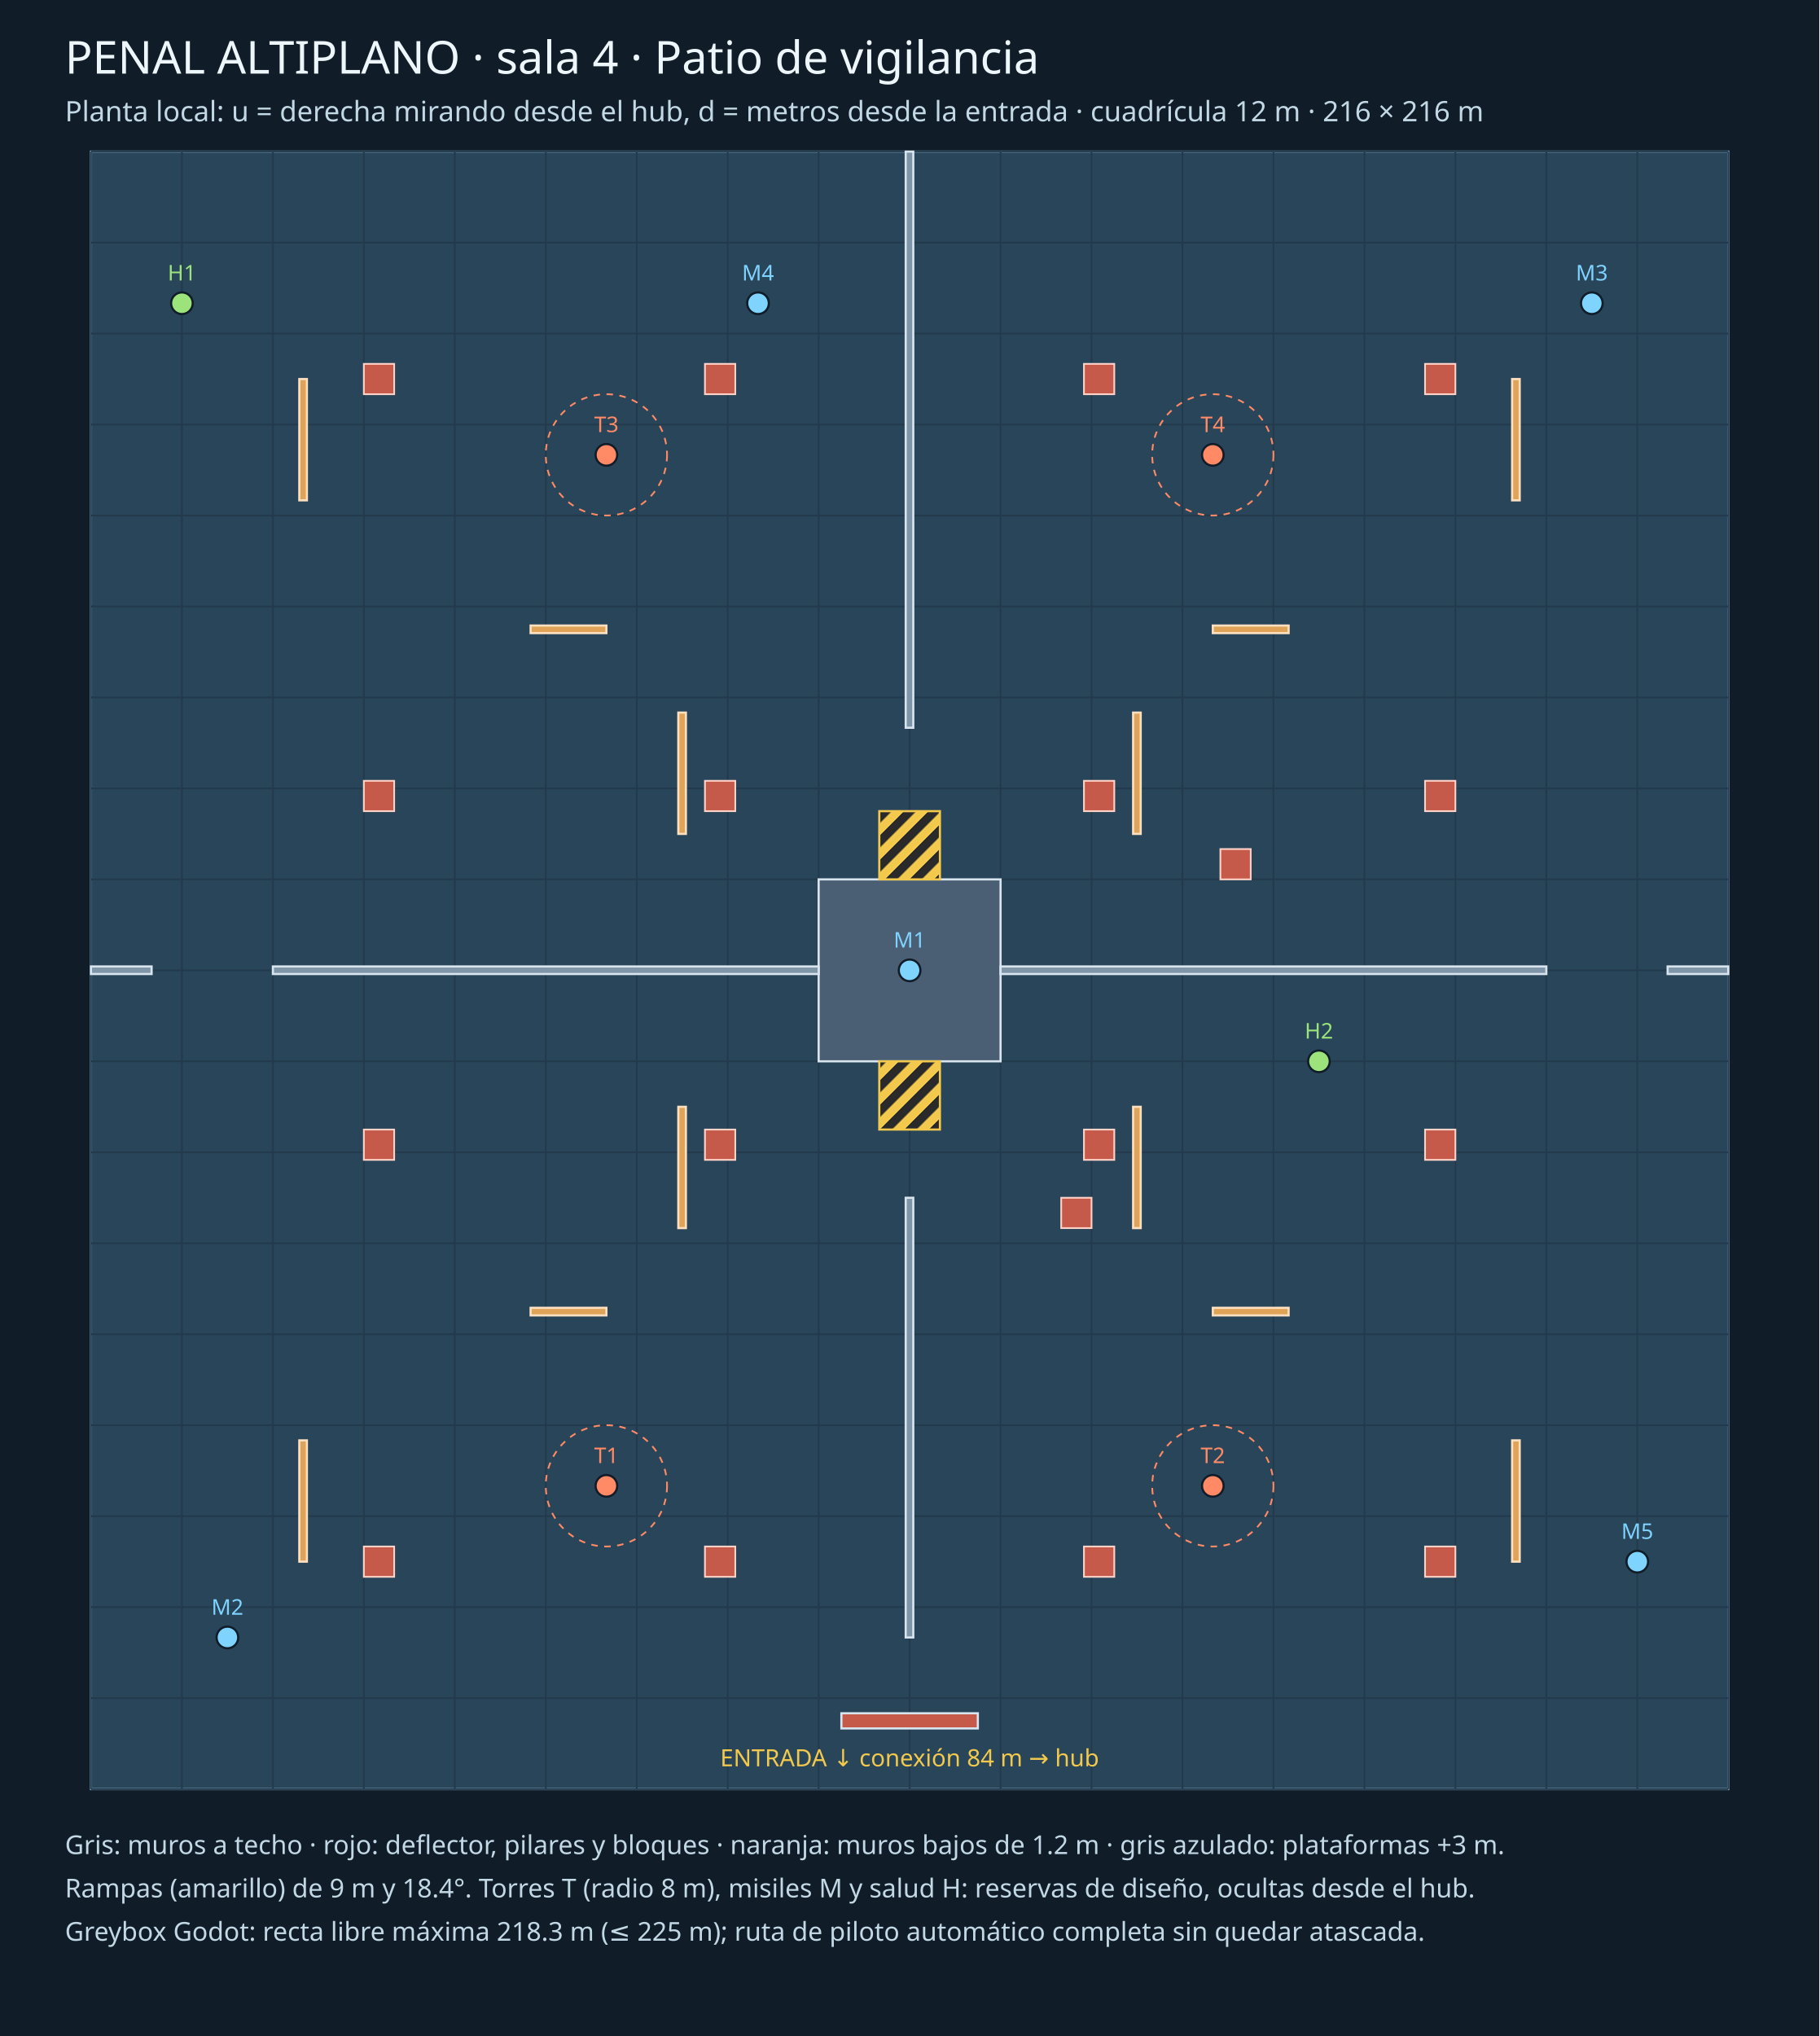
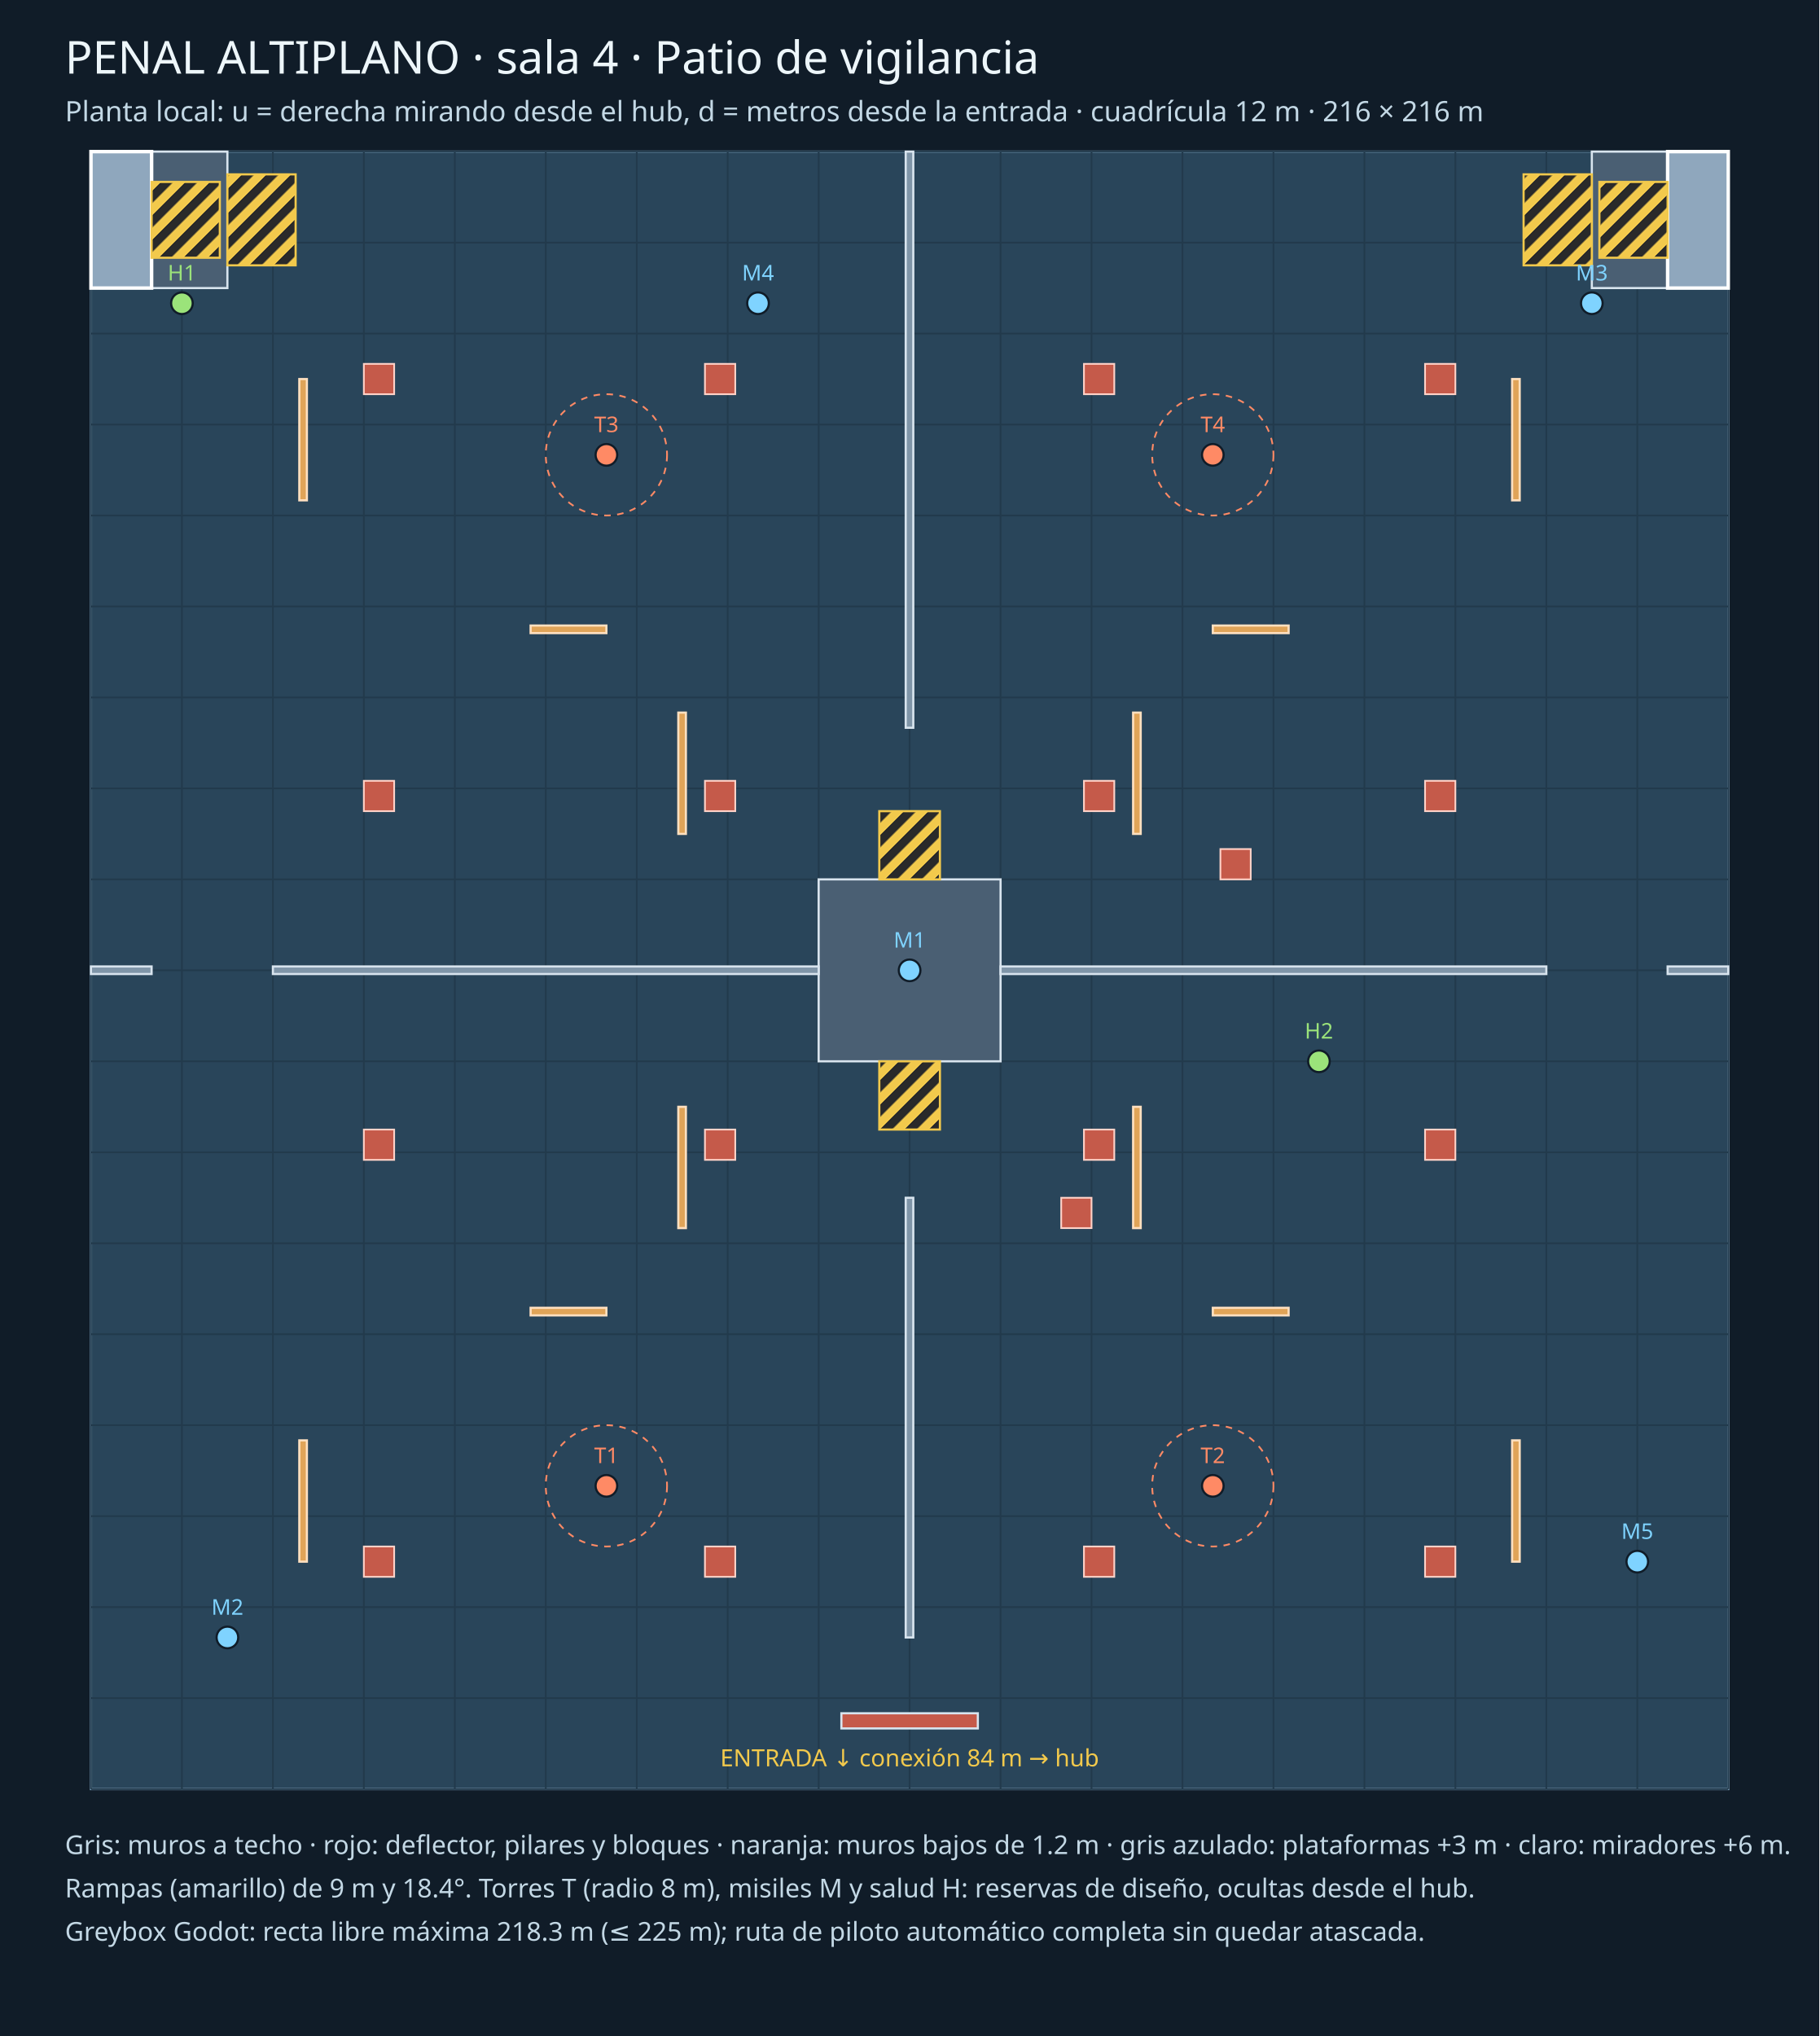
<svg xmlns="http://www.w3.org/2000/svg" width="840" height="940" viewBox="0 0 840 940" font-family="sans-serif">
  <defs>
    <pattern id="haz" width="8" height="8" patternUnits="userSpaceOnUse" patternTransform="rotate(45)">
      <rect width="8" height="8" fill="#f2c94c" />
      <rect width="4" height="8" fill="#2a2a2a" />
    </pattern>
  </defs>
  <rect width="840" height="940" fill="#101c28" />
  <text x="30" y="34" font-size="21" fill="#edf6fa">PENAL ALTIPLANO · sala 4 · Patio de vigilancia</text>
  <text x="30" y="56" font-size="13" fill="#c3d8e5">Planta local: u = derecha mirando desde el hub, d = metros desde la entrada · cuadrícula 12 m · 216 × 216 m</text>
  <rect x="42.0" y="70.0" width="756.0" height="756.0" fill="#29455a" stroke="#8ab1ce" stroke-width="1.0" />
  <g stroke="#223a4c" stroke-width="0.8">
    <line x1="42.0" y1="826.0" x2="42.0" y2="70.0" />
    <line x1="84.0" y1="826.0" x2="84.0" y2="70.0" />
    <line x1="126.0" y1="826.0" x2="126.0" y2="70.0" />
    <line x1="168.0" y1="826.0" x2="168.0" y2="70.0" />
    <line x1="210.0" y1="826.0" x2="210.0" y2="70.0" />
    <line x1="252.0" y1="826.0" x2="252.0" y2="70.0" />
    <line x1="294.0" y1="826.0" x2="294.0" y2="70.0" />
    <line x1="336.0" y1="826.0" x2="336.0" y2="70.0" />
    <line x1="378.0" y1="826.0" x2="378.0" y2="70.0" />
    <line x1="420.0" y1="826.0" x2="420.0" y2="70.0" />
    <line x1="462.0" y1="826.0" x2="462.0" y2="70.0" />
    <line x1="504.0" y1="826.0" x2="504.0" y2="70.0" />
    <line x1="546.0" y1="826.0" x2="546.0" y2="70.0" />
    <line x1="588.0" y1="826.0" x2="588.0" y2="70.0" />
    <line x1="630.0" y1="826.0" x2="630.0" y2="70.0" />
    <line x1="672.0" y1="826.0" x2="672.0" y2="70.0" />
    <line x1="714.0" y1="826.0" x2="714.0" y2="70.0" />
    <line x1="756.0" y1="826.0" x2="756.0" y2="70.0" />
    <line x1="798.0" y1="826.0" x2="798.0" y2="70.0" />
    <line x1="42.0" y1="826.0" x2="798.0" y2="826.0" />
    <line x1="42.0" y1="784.0" x2="798.0" y2="784.0" />
    <line x1="42.0" y1="742.0" x2="798.0" y2="742.0" />
    <line x1="42.0" y1="700.0" x2="798.0" y2="700.0" />
    <line x1="42.0" y1="658.0" x2="798.0" y2="658.0" />
    <line x1="42.0" y1="616.0" x2="798.0" y2="616.0" />
    <line x1="42.0" y1="574.0" x2="798.0" y2="574.0" />
    <line x1="42.0" y1="532.0" x2="798.0" y2="532.0" />
    <line x1="42.0" y1="490.0" x2="798.0" y2="490.0" />
    <line x1="42.0" y1="448.0" x2="798.0" y2="448.0" />
    <line x1="42.0" y1="406.0" x2="798.0" y2="406.0" />
    <line x1="42.0" y1="364.0" x2="798.0" y2="364.0" />
    <line x1="42.0" y1="322.0" x2="798.0" y2="322.0" />
    <line x1="42.0" y1="280.0" x2="798.0" y2="280.0" />
    <line x1="42.0" y1="238.0" x2="798.0" y2="238.0" />
    <line x1="42.0" y1="196.0" x2="798.0" y2="196.0" />
    <line x1="42.0" y1="154.0" x2="798.0" y2="154.0" />
    <line x1="42.0" y1="112.0" x2="798.0" y2="112.0" />
    <line x1="42.0" y1="70.0" x2="798.0" y2="70.0" />
  </g>
  <rect x="378.0" y="406.0" width="84.0" height="84.0" fill="#4a5f73" stroke="#d8e4ee" stroke-width="1.0" />
+   <rect x="42.0" y="70.0" width="63.0" height="63.0" fill="#4a5f73" stroke="#d8e4ee" stroke-width="1.0" />
+   <rect x="735.0" y="70.0" width="63.0" height="63.0" fill="#4a5f73" stroke="#d8e4ee" stroke-width="1.0" />
+   <rect x="42.0" y="70.0" width="28.0" height="63.0" fill="#8fa7bd" stroke="#ffffff" stroke-width="1.6" />
+   <rect x="770.0" y="70.0" width="28.0" height="63.0" fill="#8fa7bd" stroke="#ffffff" stroke-width="1.6" />
  <rect x="406.0" y="490.0" width="28.0" height="31.5" fill="url(#haz)" stroke="#f2c94c" stroke-width="1.0" />
  <rect x="406.0" y="374.5" width="28.0" height="31.5" fill="url(#haz)" stroke="#f2c94c" stroke-width="1.0" />
+   <rect x="105.0" y="80.5" width="31.5" height="42.0" fill="url(#haz)" stroke="#f2c94c" stroke-width="1.0" />
+   <rect x="703.5" y="80.5" width="31.5" height="42.0" fill="url(#haz)" stroke="#f2c94c" stroke-width="1.0" />
+   <rect x="70.0" y="84.0" width="31.5" height="35.0" fill="url(#haz)" stroke="#f2c94c" stroke-width="1.0" />
+   <rect x="738.5" y="84.0" width="31.5" height="35.0" fill="url(#haz)" stroke="#f2c94c" stroke-width="1.0" />
  <rect x="168.0" y="714.0" width="14.0" height="14.0" fill="#c55a4a" stroke="#ffd2c8" stroke-width="0.8" />
  <rect x="325.5" y="714.0" width="14.0" height="14.0" fill="#c55a4a" stroke="#ffd2c8" stroke-width="0.8" />
  <rect x="500.5" y="714.0" width="14.0" height="14.0" fill="#c55a4a" stroke="#ffd2c8" stroke-width="0.8" />
  <rect x="658.0" y="714.0" width="14.0" height="14.0" fill="#c55a4a" stroke="#ffd2c8" stroke-width="0.8" />
  <rect x="168.0" y="521.5" width="14.0" height="14.0" fill="#c55a4a" stroke="#ffd2c8" stroke-width="0.8" />
  <rect x="325.5" y="521.5" width="14.0" height="14.0" fill="#c55a4a" stroke="#ffd2c8" stroke-width="0.8" />
  <rect x="500.5" y="521.5" width="14.0" height="14.0" fill="#c55a4a" stroke="#ffd2c8" stroke-width="0.8" />
  <rect x="658.0" y="521.5" width="14.0" height="14.0" fill="#c55a4a" stroke="#ffd2c8" stroke-width="0.8" />
  <rect x="168.0" y="360.5" width="14.0" height="14.0" fill="#c55a4a" stroke="#ffd2c8" stroke-width="0.8" />
  <rect x="325.5" y="360.5" width="14.0" height="14.0" fill="#c55a4a" stroke="#ffd2c8" stroke-width="0.8" />
  <rect x="500.5" y="360.5" width="14.0" height="14.0" fill="#c55a4a" stroke="#ffd2c8" stroke-width="0.8" />
  <rect x="658.0" y="360.5" width="14.0" height="14.0" fill="#c55a4a" stroke="#ffd2c8" stroke-width="0.8" />
  <rect x="168.0" y="168.0" width="14.0" height="14.0" fill="#c55a4a" stroke="#ffd2c8" stroke-width="0.8" />
  <rect x="325.5" y="168.0" width="14.0" height="14.0" fill="#c55a4a" stroke="#ffd2c8" stroke-width="0.8" />
  <rect x="500.5" y="168.0" width="14.0" height="14.0" fill="#c55a4a" stroke="#ffd2c8" stroke-width="0.8" />
  <rect x="658.0" y="168.0" width="14.0" height="14.0" fill="#c55a4a" stroke="#ffd2c8" stroke-width="0.8" />
  <rect x="490.0" y="553.0" width="14.0" height="14.0" fill="#c55a4a" stroke="#ffd2c8" stroke-width="0.8" />
  <rect x="563.5" y="392.0" width="14.0" height="14.0" fill="#c55a4a" stroke="#ffd2c8" stroke-width="0.8" />
  <rect x="388.5" y="791.0" width="63.0" height="7.0" fill="#c55a4a" stroke="#d8e4ee" stroke-width="1.0" />
  <rect x="42.0" y="446.2" width="28.0" height="3.5" fill="#7f95a8" stroke="#d8e4ee" stroke-width="1.0" />
  <rect x="126.0" y="446.2" width="252.0" height="3.5" fill="#7f95a8" stroke="#d8e4ee" stroke-width="1.0" />
  <rect x="462.0" y="446.2" width="252.0" height="3.5" fill="#7f95a8" stroke="#d8e4ee" stroke-width="1.0" />
  <rect x="770.0" y="446.2" width="28.0" height="3.5" fill="#7f95a8" stroke="#d8e4ee" stroke-width="1.0" />
  <rect x="418.2" y="553.0" width="3.5" height="203.0" fill="#7f95a8" stroke="#d8e4ee" stroke-width="1.0" />
  <rect x="418.2" y="70.0" width="3.5" height="266.0" fill="#7f95a8" stroke="#d8e4ee" stroke-width="1.0" />
  <rect x="245.0" y="603.8" width="35.0" height="3.5" fill="#e0a458" stroke="#ffe0c0" stroke-width="1.0" />
  <rect x="560.0" y="603.8" width="35.0" height="3.5" fill="#e0a458" stroke="#ffe0c0" stroke-width="1.0" />
  <rect x="245.0" y="288.8" width="35.0" height="3.5" fill="#e0a458" stroke="#ffe0c0" stroke-width="1.0" />
  <rect x="560.0" y="288.8" width="35.0" height="3.5" fill="#e0a458" stroke="#ffe0c0" stroke-width="1.0" />
  <rect x="138.2" y="665.0" width="3.5" height="56.0" fill="#e0a458" stroke="#ffe0c0" stroke-width="1.0" />
  <rect x="698.2" y="665.0" width="3.5" height="56.0" fill="#e0a458" stroke="#ffe0c0" stroke-width="1.0" />
  <rect x="138.2" y="175.0" width="3.5" height="56.0" fill="#e0a458" stroke="#ffe0c0" stroke-width="1.0" />
  <rect x="698.2" y="175.0" width="3.5" height="56.0" fill="#e0a458" stroke="#ffe0c0" stroke-width="1.0" />
  <rect x="313.2" y="511.0" width="3.5" height="56.0" fill="#e0a458" stroke="#ffe0c0" stroke-width="1.0" />
  <rect x="523.2" y="511.0" width="3.5" height="56.0" fill="#e0a458" stroke="#ffe0c0" stroke-width="1.0" />
  <rect x="313.2" y="329.0" width="3.5" height="56.0" fill="#e0a458" stroke="#ffe0c0" stroke-width="1.0" />
  <rect x="523.2" y="329.0" width="3.5" height="56.0" fill="#e0a458" stroke="#ffe0c0" stroke-width="1.0" />
  <circle cx="280.0" cy="686.0" r="28.0" fill="none" stroke="#ff8a65" stroke-dasharray="3 3" stroke-width="0.8" />
  <circle cx="280.0" cy="686.0" r="5" fill="#ff8a65" stroke="#101c28" />
  <text x="280.0" y="675.5" font-size="10" fill="#ff8a65" text-anchor="middle">T1</text>
  <circle cx="560.0" cy="686.0" r="28.0" fill="none" stroke="#ff8a65" stroke-dasharray="3 3" stroke-width="0.8" />
  <circle cx="560.0" cy="686.0" r="5" fill="#ff8a65" stroke="#101c28" />
  <text x="560.0" y="675.5" font-size="10" fill="#ff8a65" text-anchor="middle">T2</text>
  <circle cx="280.0" cy="210.0" r="28.0" fill="none" stroke="#ff8a65" stroke-dasharray="3 3" stroke-width="0.8" />
  <circle cx="280.0" cy="210.0" r="5" fill="#ff8a65" stroke="#101c28" />
  <text x="280.0" y="199.5" font-size="10" fill="#ff8a65" text-anchor="middle">T3</text>
  <circle cx="560.0" cy="210.0" r="28.0" fill="none" stroke="#ff8a65" stroke-dasharray="3 3" stroke-width="0.8" />
  <circle cx="560.0" cy="210.0" r="5" fill="#ff8a65" stroke="#101c28" />
  <text x="560.0" y="199.5" font-size="10" fill="#ff8a65" text-anchor="middle">T4</text>
  <circle cx="420.0" cy="448.0" r="5" fill="#7fd3ff" stroke="#101c28" />
  <text x="420.0" y="437.5" font-size="10" fill="#7fd3ff" text-anchor="middle">M1</text>
  <circle cx="105.0" cy="756.0" r="5" fill="#7fd3ff" stroke="#101c28" />
  <text x="105.0" y="745.5" font-size="10" fill="#7fd3ff" text-anchor="middle">M2</text>
  <circle cx="735.0" cy="140.0" r="5" fill="#7fd3ff" stroke="#101c28" />
  <text x="735.0" y="129.5" font-size="10" fill="#7fd3ff" text-anchor="middle">M3</text>
  <circle cx="350.0" cy="140.0" r="5" fill="#7fd3ff" stroke="#101c28" />
  <text x="350.0" y="129.5" font-size="10" fill="#7fd3ff" text-anchor="middle">M4</text>
  <circle cx="756.0" cy="721.0" r="5" fill="#7fd3ff" stroke="#101c28" />
  <text x="756.0" y="710.5" font-size="10" fill="#7fd3ff" text-anchor="middle">M5</text>
  <circle cx="84.0" cy="140.0" r="5" fill="#9be37a" stroke="#101c28" />
  <text x="84.0" y="129.5" font-size="10" fill="#9be37a" text-anchor="middle">H1</text>
  <circle cx="609.0" cy="490.0" r="5" fill="#9be37a" stroke="#101c28" />
  <text x="609.0" y="479.5" font-size="10" fill="#9be37a" text-anchor="middle">H2</text>
  <text x="420.0" y="815.5" font-size="11" fill="#f2c94c" text-anchor="middle">ENTRADA ↓ conexión 84 m → hub</text>
-   <text x="30" y="856.0" font-size="12" fill="#c3d8e5">Gris: muros a techo · rojo: deflector, pilares y bloques · naranja: muros bajos de 1.2 m · gris azulado: plataformas +3 m.</text>
+   <text x="30" y="856.0" font-size="12" fill="#c3d8e5">Gris: muros a techo · rojo: deflector, pilares y bloques · naranja: muros bajos de 1.2 m · gris azulado: plataformas +3 m · claro: miradores +6 m.</text>
  <text x="30" y="876.0" font-size="12" fill="#c3d8e5">Rampas (amarillo) de 9 m y 18.4°. Torres T (radio 8 m), misiles M y salud H: reservas de diseño, ocultas desde el hub.</text>
  <text x="30" y="896.0" font-size="12" fill="#c3d8e5">Greybox Godot: recta libre máxima 218.3 m (≤ 225 m); ruta de piloto automático completa sin quedar atascada.</text>
</svg>
